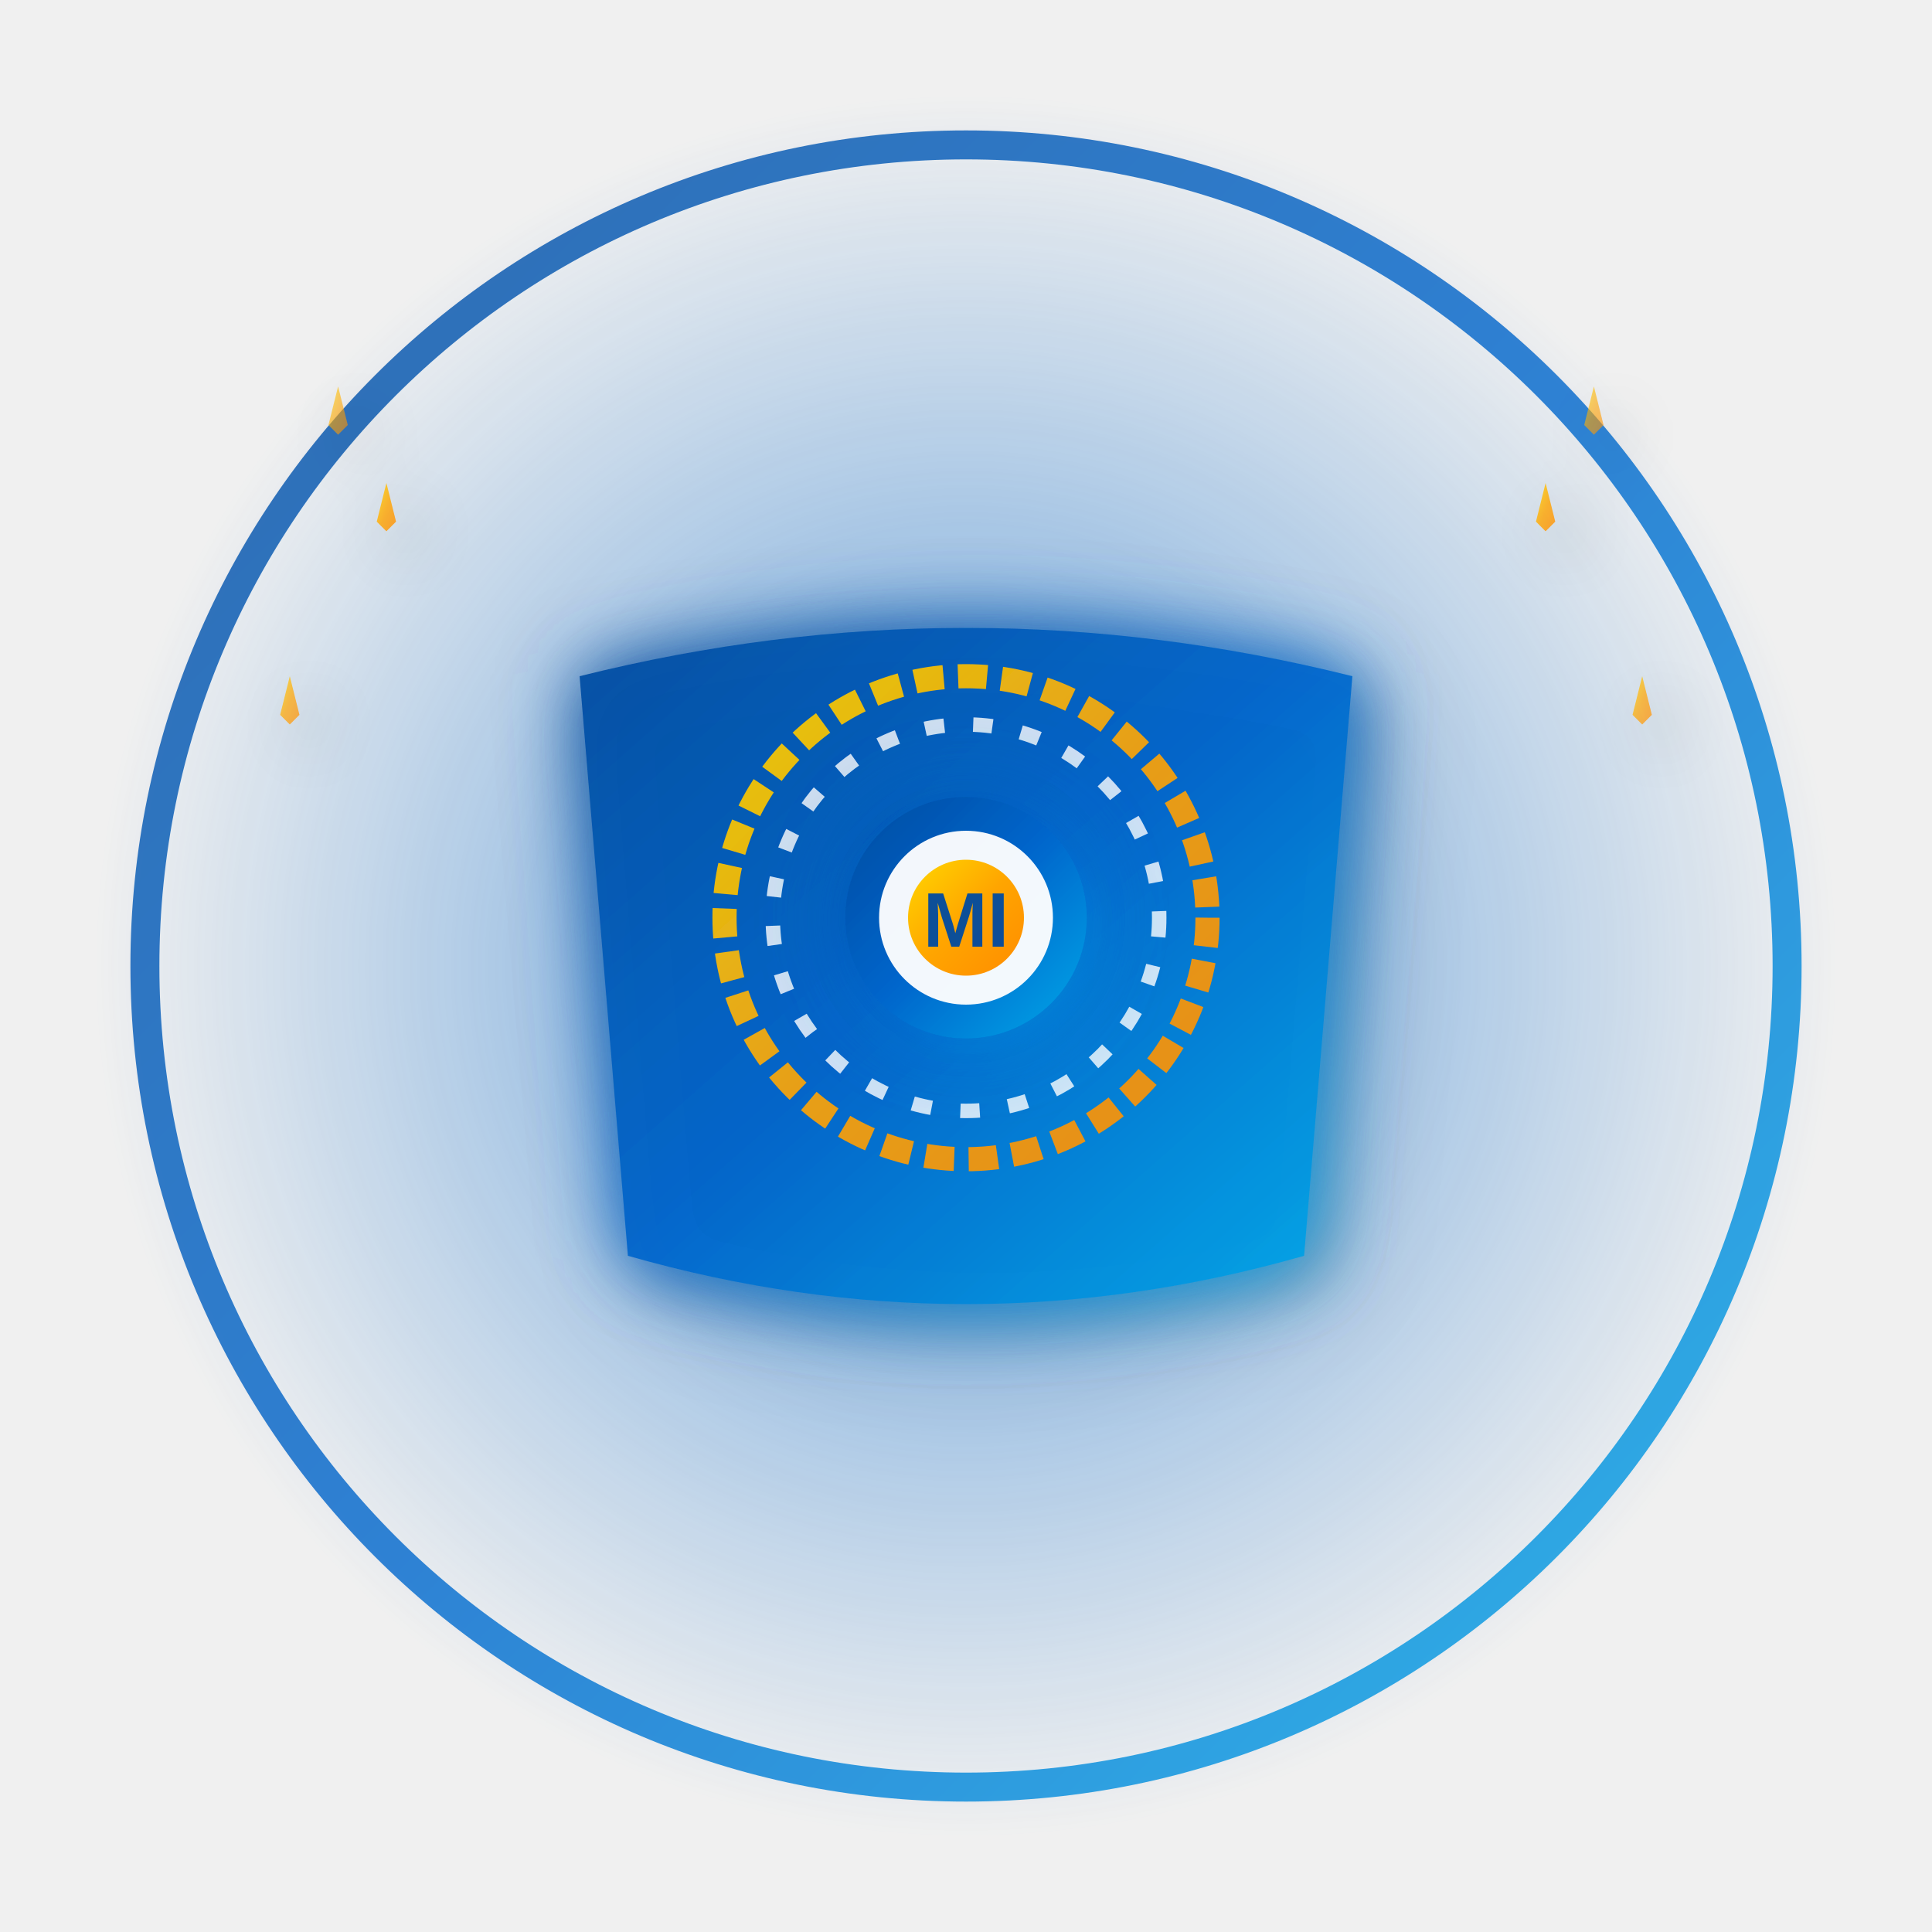
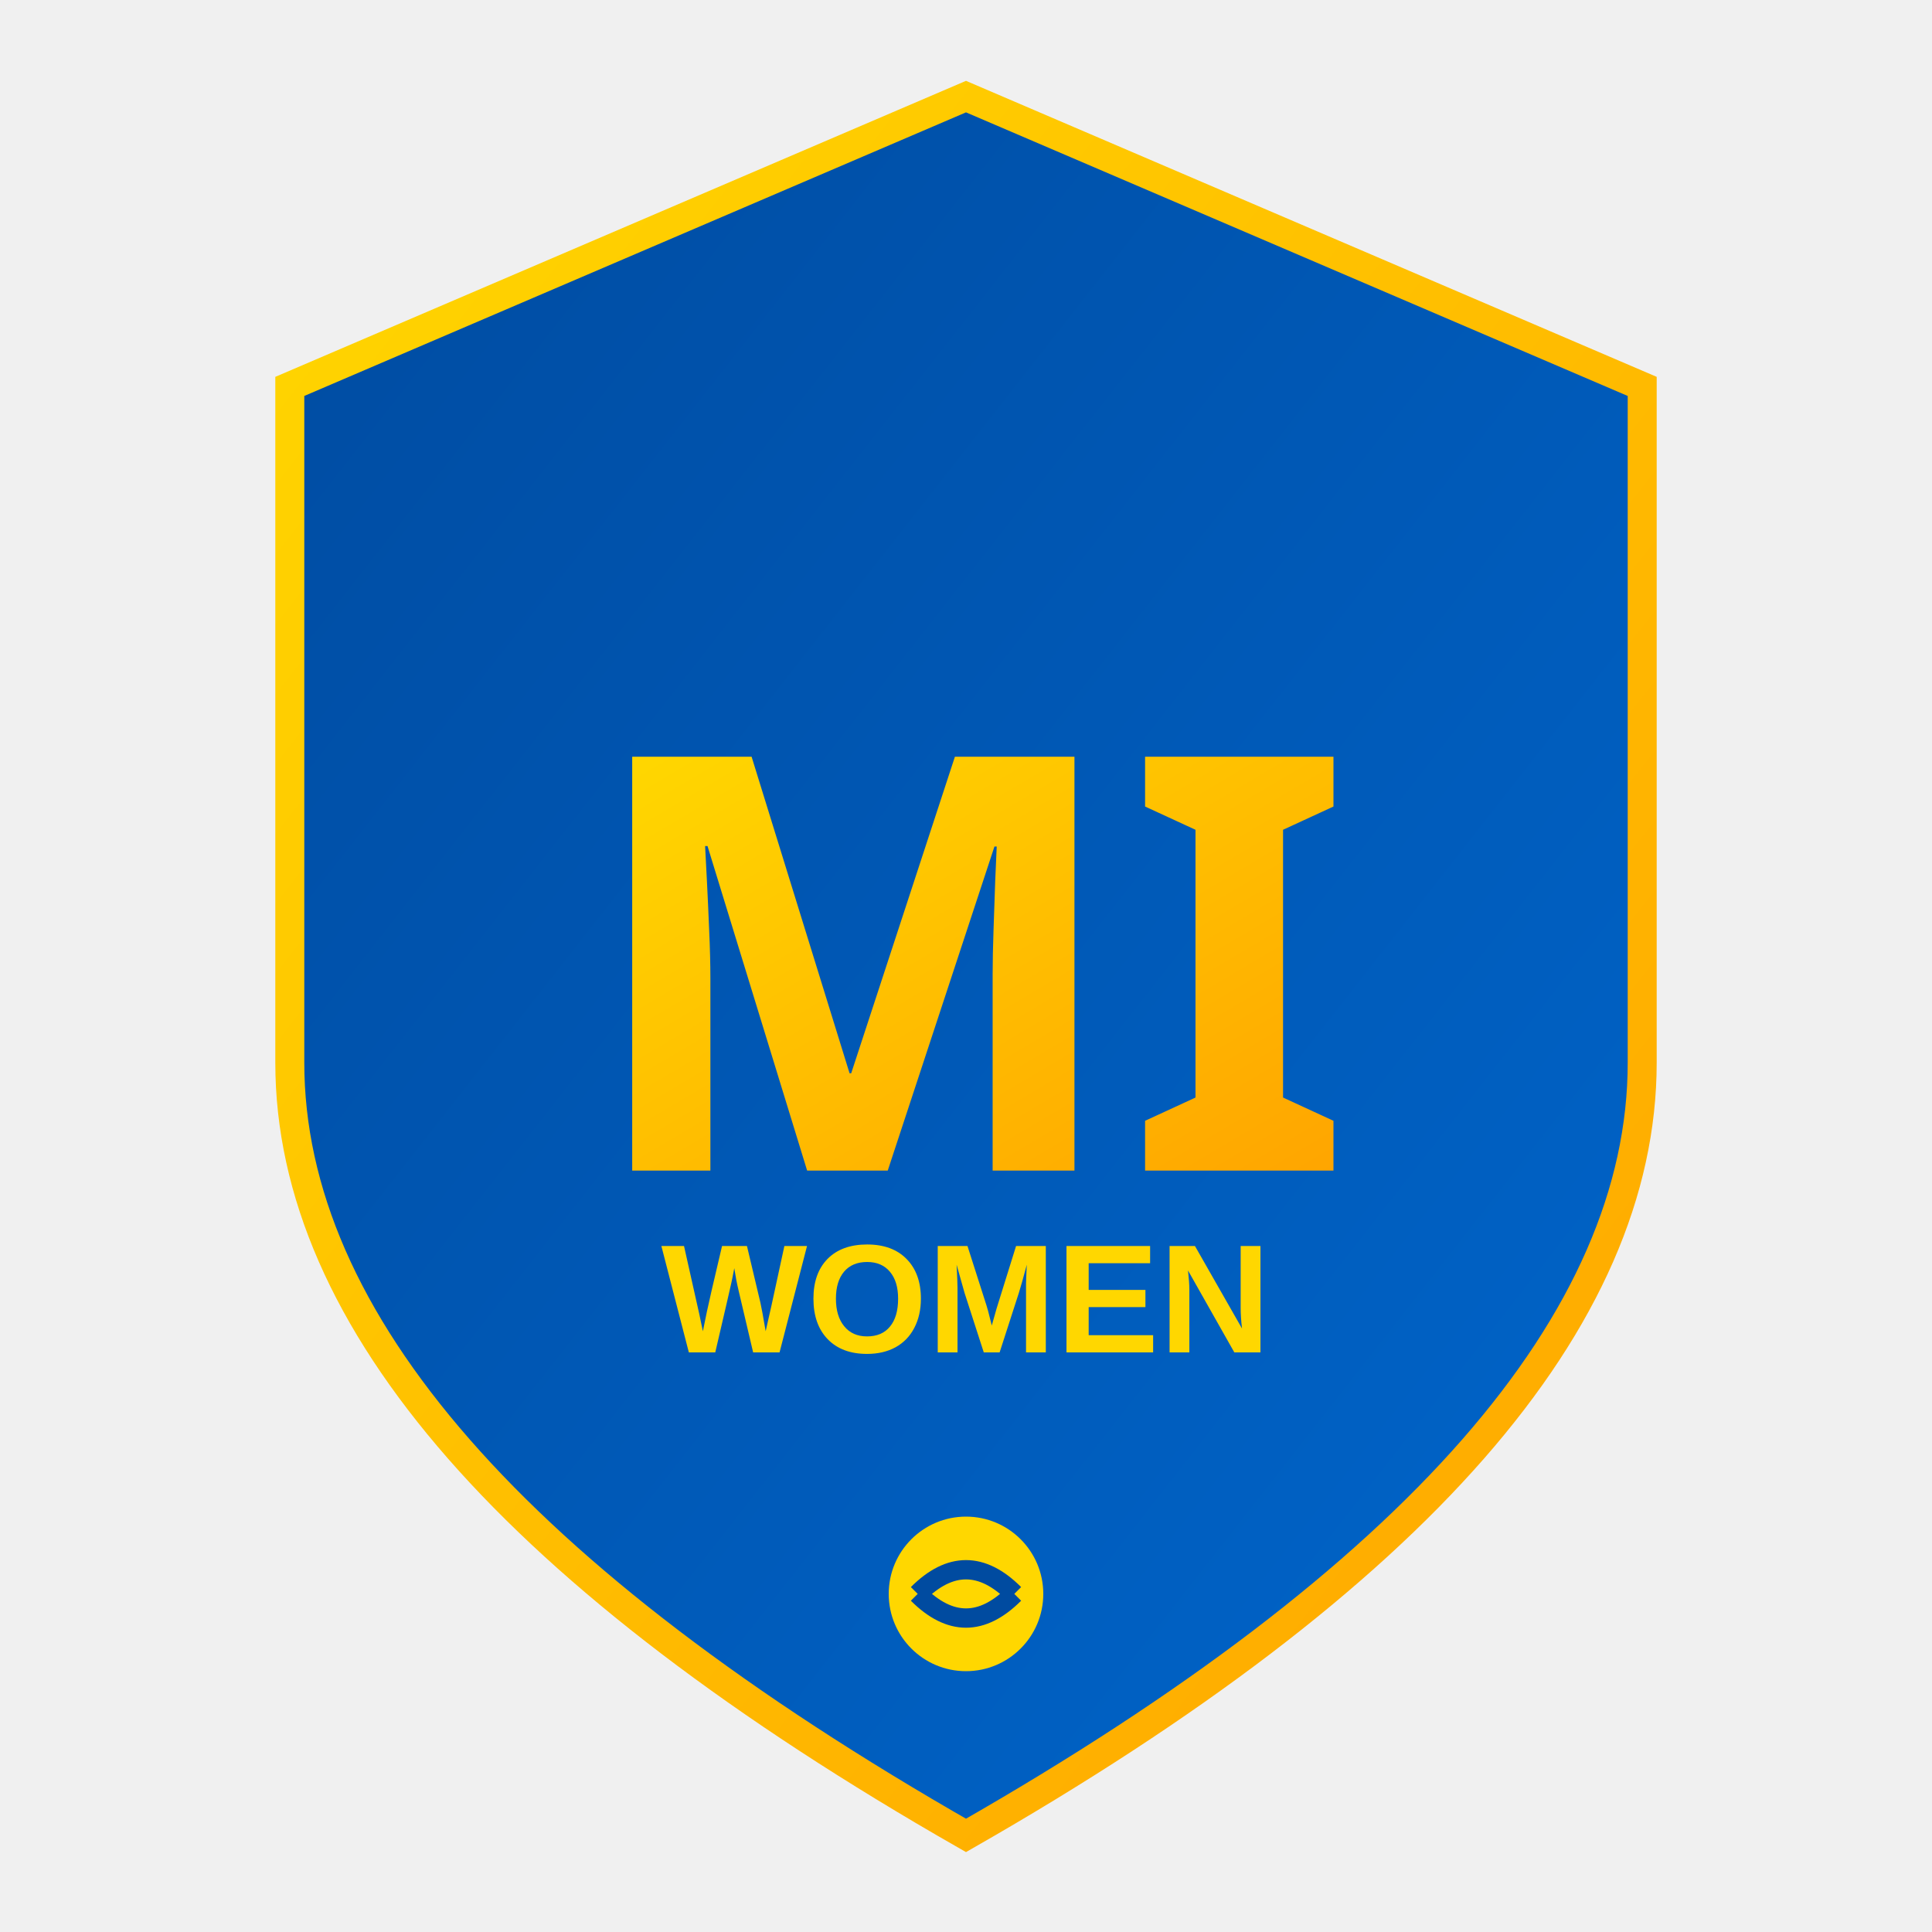
- <svg xmlns="http://www.w3.org/2000/svg" width="400" height="400" viewBox="0 0 400 400">
+ <svg xmlns="http://www.w3.org/2000/svg" width="200" height="200" viewBox="0 0 200 200">
  <defs>
-     <linearGradient id="mi-blue-gradient" x1="0%" y1="0%" x2="100%" y2="100%">
-       <stop offset="0%" stop-color="#004BA0">
-         <animate attributeName="stop-color" values="#004BA0;#0066CC;#004BA0" dur="3s" repeatCount="indefinite" />
-       </stop>
-       <stop offset="50%" stop-color="#0066CC" />
-       <stop offset="100%" stop-color="#00A8E8">
-         <animate attributeName="stop-color" values="#00A8E8;#00C4FF;#00A8E8" dur="3s" repeatCount="indefinite" />
-       </stop>
+     <linearGradient id="mi-grad" x1="0%" y1="0%" x2="100%" y2="100%">
+       <stop offset="0%" style="stop-color:#004BA0;stop-opacity:1" />
+       <stop offset="100%" style="stop-color:#0066CC;stop-opacity:1" />
    </linearGradient>
-     <linearGradient id="mi-gold-gradient" x1="0%" y1="0%" x2="100%" y2="100%">
-       <stop offset="0%" stop-color="#FFD700" />
-       <stop offset="50%" stop-color="#FFA500" />
-       <stop offset="100%" stop-color="#FF8C00" />
+     <linearGradient id="mi-gold" x1="0%" y1="0%" x2="100%" y2="100%">
+       <stop offset="0%" style="stop-color:#FFD700;stop-opacity:1" />
+       <stop offset="100%" style="stop-color:#FFA500;stop-opacity:1" />
    </linearGradient>
-     <radialGradient id="mi-glow-gradient" cx="50%" cy="50%">
-       <stop offset="0%" stop-color="#0066CC" stop-opacity="0.9" />
-       <stop offset="50%" stop-color="#0066CC" stop-opacity="0.5" />
-       <stop offset="100%" stop-color="#0066CC" stop-opacity="0" />
-     </radialGradient>
-     <filter id="mi-shadow" x="-50%" y="-50%" width="200%" height="200%">
-       <feGaussianBlur in="SourceAlpha" stdDeviation="6" />
-       <feOffset dx="4" dy="4" result="offsetblur" />
-       <feComponentTransfer>
-         <feFuncA type="linear" slope="0.4" />
-       </feComponentTransfer>
-       <feMerge>
-         <feMergeNode />
-         <feMergeNode in="SourceGraphic" />
-       </feMerge>
-     </filter>
-     <filter id="mi-glow" x="-100%" y="-100%" width="300%" height="300%">
-       <feGaussianBlur stdDeviation="8" result="coloredBlur" />
-       <feMerge>
-         <feMergeNode in="coloredBlur" />
-         <feMergeNode in="SourceGraphic" />
-       </feMerge>
-     </filter>
  </defs>
-   <circle cx="200" cy="200" r="180" fill="url(#mi-glow-gradient)" opacity="0.6">
-     <animate attributeName="opacity" values="0.6;0.9;0.6" dur="2.5s" repeatCount="indefinite" />
-     <animateTransform attributeName="transform" type="scale" values="1;1.05;1" dur="2.5s" repeatCount="indefinite" />
-   </circle>
-   <circle cx="200" cy="200" r="170" fill="none" stroke="url(#mi-blue-gradient)" stroke-width="6" opacity="0.8">
-     <animateTransform attributeName="transform" type="rotate" values="0 200 200;360 200 200" dur="20s" repeatCount="indefinite" />
-   </circle>
-   <g transform="translate(200,200)" filter="url(#mi-shadow)">
-     <path d="M-80,-60 Q0,-80 80,-60 L70,60 Q0,80 -70,60 Z" fill="url(#mi-blue-gradient)" filter="url(#mi-glow)" opacity="0.95">
-       <animate attributeName="opacity" values="0.95;1;0.95" dur="3s" repeatCount="indefinite" />
-     </path>
-     <g transform="translate(0,-10)">
-       <circle cx="0" cy="0" r="50" fill="none" stroke="url(#mi-gold-gradient)" stroke-width="5" stroke-dasharray="6 3" opacity="0.9">
-         <animateTransform attributeName="transform" type="rotate" values="0 0 0;360 0 0" dur="10s" repeatCount="indefinite" />
-       </circle>
-       <circle cx="0" cy="0" r="40" fill="none" stroke="#FFFFFF" stroke-width="3" stroke-dasharray="4 6" opacity="0.8">
-         <animateTransform attributeName="transform" type="rotate" values="360 0 0;0 0 0" dur="8s" repeatCount="indefinite" />
-       </circle>
-       <g>
-         <line x1="0" y1="0" x2="0" y2="-48" stroke="url(#mi-gold-gradient)" stroke-width="3" stroke-linecap="round" opacity="0.9">
-           <animateTransform attributeName="transform" type="rotate" values="0 0 0;360 0 0" dur="10s" repeatCount="indefinite" />
-         </line>
-         <line x1="0" y1="0" x2="0" y2="-48" stroke="url(#mi-gold-gradient)" stroke-width="3" stroke-linecap="round" opacity="0.9" transform="rotate(45)">
-           <animateTransform attributeName="transform" type="rotate" values="45 0 0;405 0 0" dur="10s" repeatCount="indefinite" />
-         </line>
-         <line x1="0" y1="0" x2="0" y2="-48" stroke="url(#mi-gold-gradient)" stroke-width="3" stroke-linecap="round" opacity="0.9" transform="rotate(90)">
-           <animateTransform attributeName="transform" type="rotate" values="90 0 0;450 0 0" dur="10s" repeatCount="indefinite" />
-         </line>
-         <line x1="0" y1="0" x2="0" y2="-48" stroke="url(#mi-gold-gradient)" stroke-width="3" stroke-linecap="round" opacity="0.9" transform="rotate(135)">
-           <animateTransform attributeName="transform" type="rotate" values="135 0 0;495 0 0" dur="10s" repeatCount="indefinite" />
-         </line>
-         <line x1="0" y1="0" x2="0" y2="-48" stroke="url(#mi-gold-gradient)" stroke-width="3" stroke-linecap="round" opacity="0.9" transform="rotate(180)">
-           <animateTransform attributeName="transform" type="rotate" values="180 0 0;540 0 0" dur="10s" repeatCount="indefinite" />
-         </line>
-         <line x1="0" y1="0" x2="0" y2="-48" stroke="url(#mi-gold-gradient)" stroke-width="3" stroke-linecap="round" opacity="0.9" transform="rotate(225)">
-           <animateTransform attributeName="transform" type="rotate" values="225 0 0;585 0 0" dur="10s" repeatCount="indefinite" />
-         </line>
-         <line x1="0" y1="0" x2="0" y2="-48" stroke="url(#mi-gold-gradient)" stroke-width="3" stroke-linecap="round" opacity="0.9" transform="rotate(270)">
-           <animateTransform attributeName="transform" type="rotate" values="270 0 0;630 0 0" dur="10s" repeatCount="indefinite" />
-         </line>
-         <line x1="0" y1="0" x2="0" y2="-48" stroke="url(#mi-gold-gradient)" stroke-width="3" stroke-linecap="round" opacity="0.9" transform="rotate(315)">
-           <animateTransform attributeName="transform" type="rotate" values="315 0 0;675 0 0" dur="10s" repeatCount="indefinite" />
-         </line>
-       </g>
-       <circle cx="0" cy="0" r="25" fill="url(#mi-blue-gradient)" filter="url(#mi-glow)" />
-       <circle cx="0" cy="0" r="18" fill="#FFFFFF" opacity="0.95" />
-       <circle cx="0" cy="0" r="12" fill="url(#mi-gold-gradient)" />
-       <text x="0" y="6" text-anchor="middle" fill="#004BA0" font-size="16" font-weight="bold" font-family="Arial, sans-serif" opacity="0.95">MI</text>
-     </g>
-     <g>
-       <path d="M-120,-100 L-118,-92 L-120,-90 L-122,-92 Z" fill="url(#mi-gold-gradient)" opacity="0.8">
-         <animate attributeName="opacity" values="0.8;1;0.8" dur="2s" repeatCount="indefinite" />
-         <animateTransform attributeName="transform" type="scale" values="1;1.3;1" dur="2s" repeatCount="indefinite" />
-       </path>
-       <path d="M120,-100 L122,-92 L120,-90 L118,-92 Z" fill="url(#mi-gold-gradient)" opacity="0.8">
-         <animate attributeName="opacity" values="0.8;1;0.8" dur="2s" begin="0.3s" repeatCount="indefinite" />
-         <animateTransform attributeName="transform" type="scale" values="1;1.3;1" dur="2s" begin="0.3s" repeatCount="indefinite" />
-       </path>
-       <path d="M-140,-60 L-138,-52 L-140,-50 L-142,-52 Z" fill="url(#mi-gold-gradient)" opacity="0.7">
-         <animate attributeName="opacity" values="0.7;1;0.7" dur="2s" begin="0.6s" repeatCount="indefinite" />
-         <animateTransform attributeName="transform" type="scale" values="1;1.2;1" dur="2s" begin="0.6s" repeatCount="indefinite" />
-       </path>
-       <path d="M140,-60 L142,-52 L140,-50 L138,-52 Z" fill="url(#mi-gold-gradient)" opacity="0.7">
-         <animate attributeName="opacity" values="0.7;1;0.7" dur="2s" begin="0.9s" repeatCount="indefinite" />
-         <animateTransform attributeName="transform" type="scale" values="1;1.2;1" dur="2s" begin="0.9s" repeatCount="indefinite" />
-       </path>
-       <path d="M-130,-120 L-128,-112 L-130,-110 L-132,-112 Z" fill="url(#mi-gold-gradient)" opacity="0.6">
-         <animate attributeName="opacity" values="0.6;1;0.6" dur="2s" begin="1.2s" repeatCount="indefinite" />
-         <animateTransform attributeName="transform" type="scale" values="1;1.4;1" dur="2s" begin="1.2s" repeatCount="indefinite" />
-       </path>
-       <path d="M130,-120 L132,-112 L130,-110 L128,-112 Z" fill="url(#mi-gold-gradient)" opacity="0.6">
-         <animate attributeName="opacity" values="0.6;1;0.6" dur="2s" begin="1.5s" repeatCount="indefinite" />
-         <animateTransform attributeName="transform" type="scale" values="1;1.4;1" dur="2s" begin="1.5s" repeatCount="indefinite" />
-       </path>
-     </g>
-   </g>
+   <path d="M100 10 L170 40 L170 110 Q170 150 100 190 Q30 150 30 110 L30 40 Z" fill="url(#mi-grad)" stroke="url(#mi-gold)" stroke-width="3" />
+   <text x="100" y="100" font-family="Arial Black, sans-serif" font-size="60" font-weight="bold" fill="url(#mi-gold)" text-anchor="middle" dominant-baseline="middle">MI</text>
+   <text x="100" y="140" font-family="Arial, sans-serif" font-size="16" font-weight="bold" fill="#FFD700" text-anchor="middle">WOMEN</text>
+   <circle cx="100" cy="165" r="8" fill="#FFD700" />
+   <path d="M95 165 Q100 160 105 165" stroke="#004BA0" stroke-width="2" fill="none" />
+   <path d="M95 165 Q100 170 105 165" stroke="#004BA0" stroke-width="2" fill="none" />
</svg>
